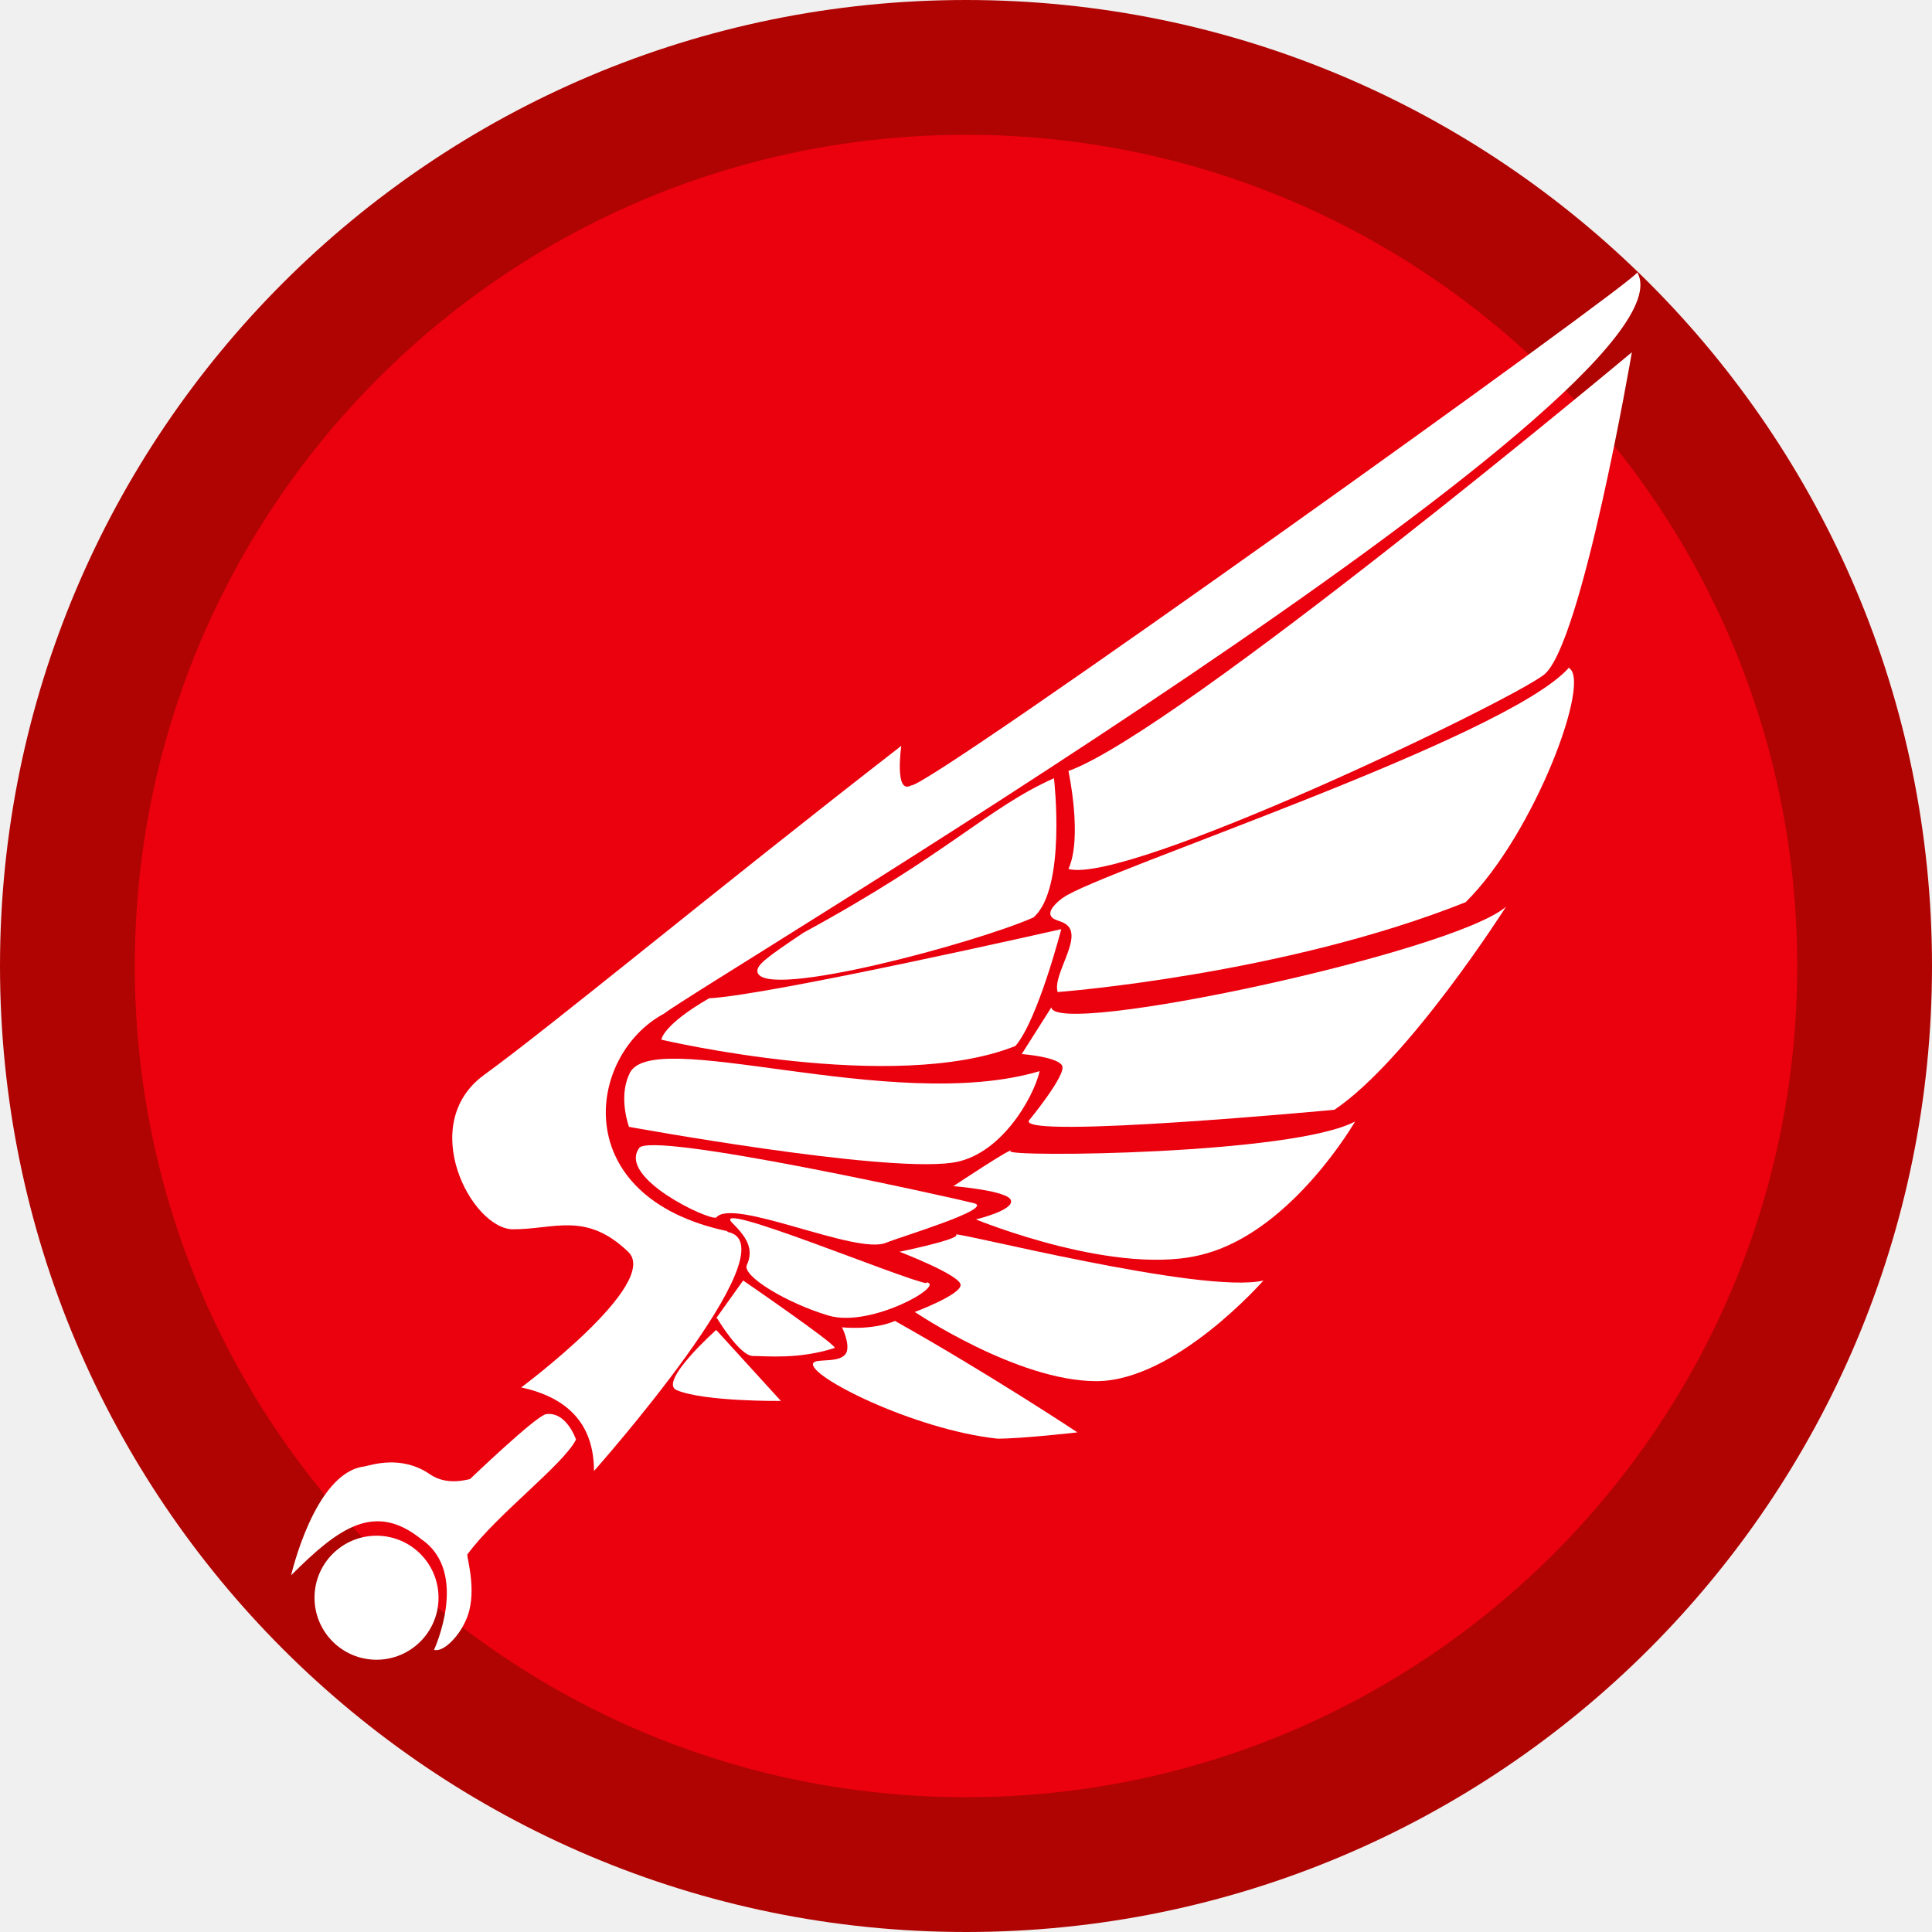
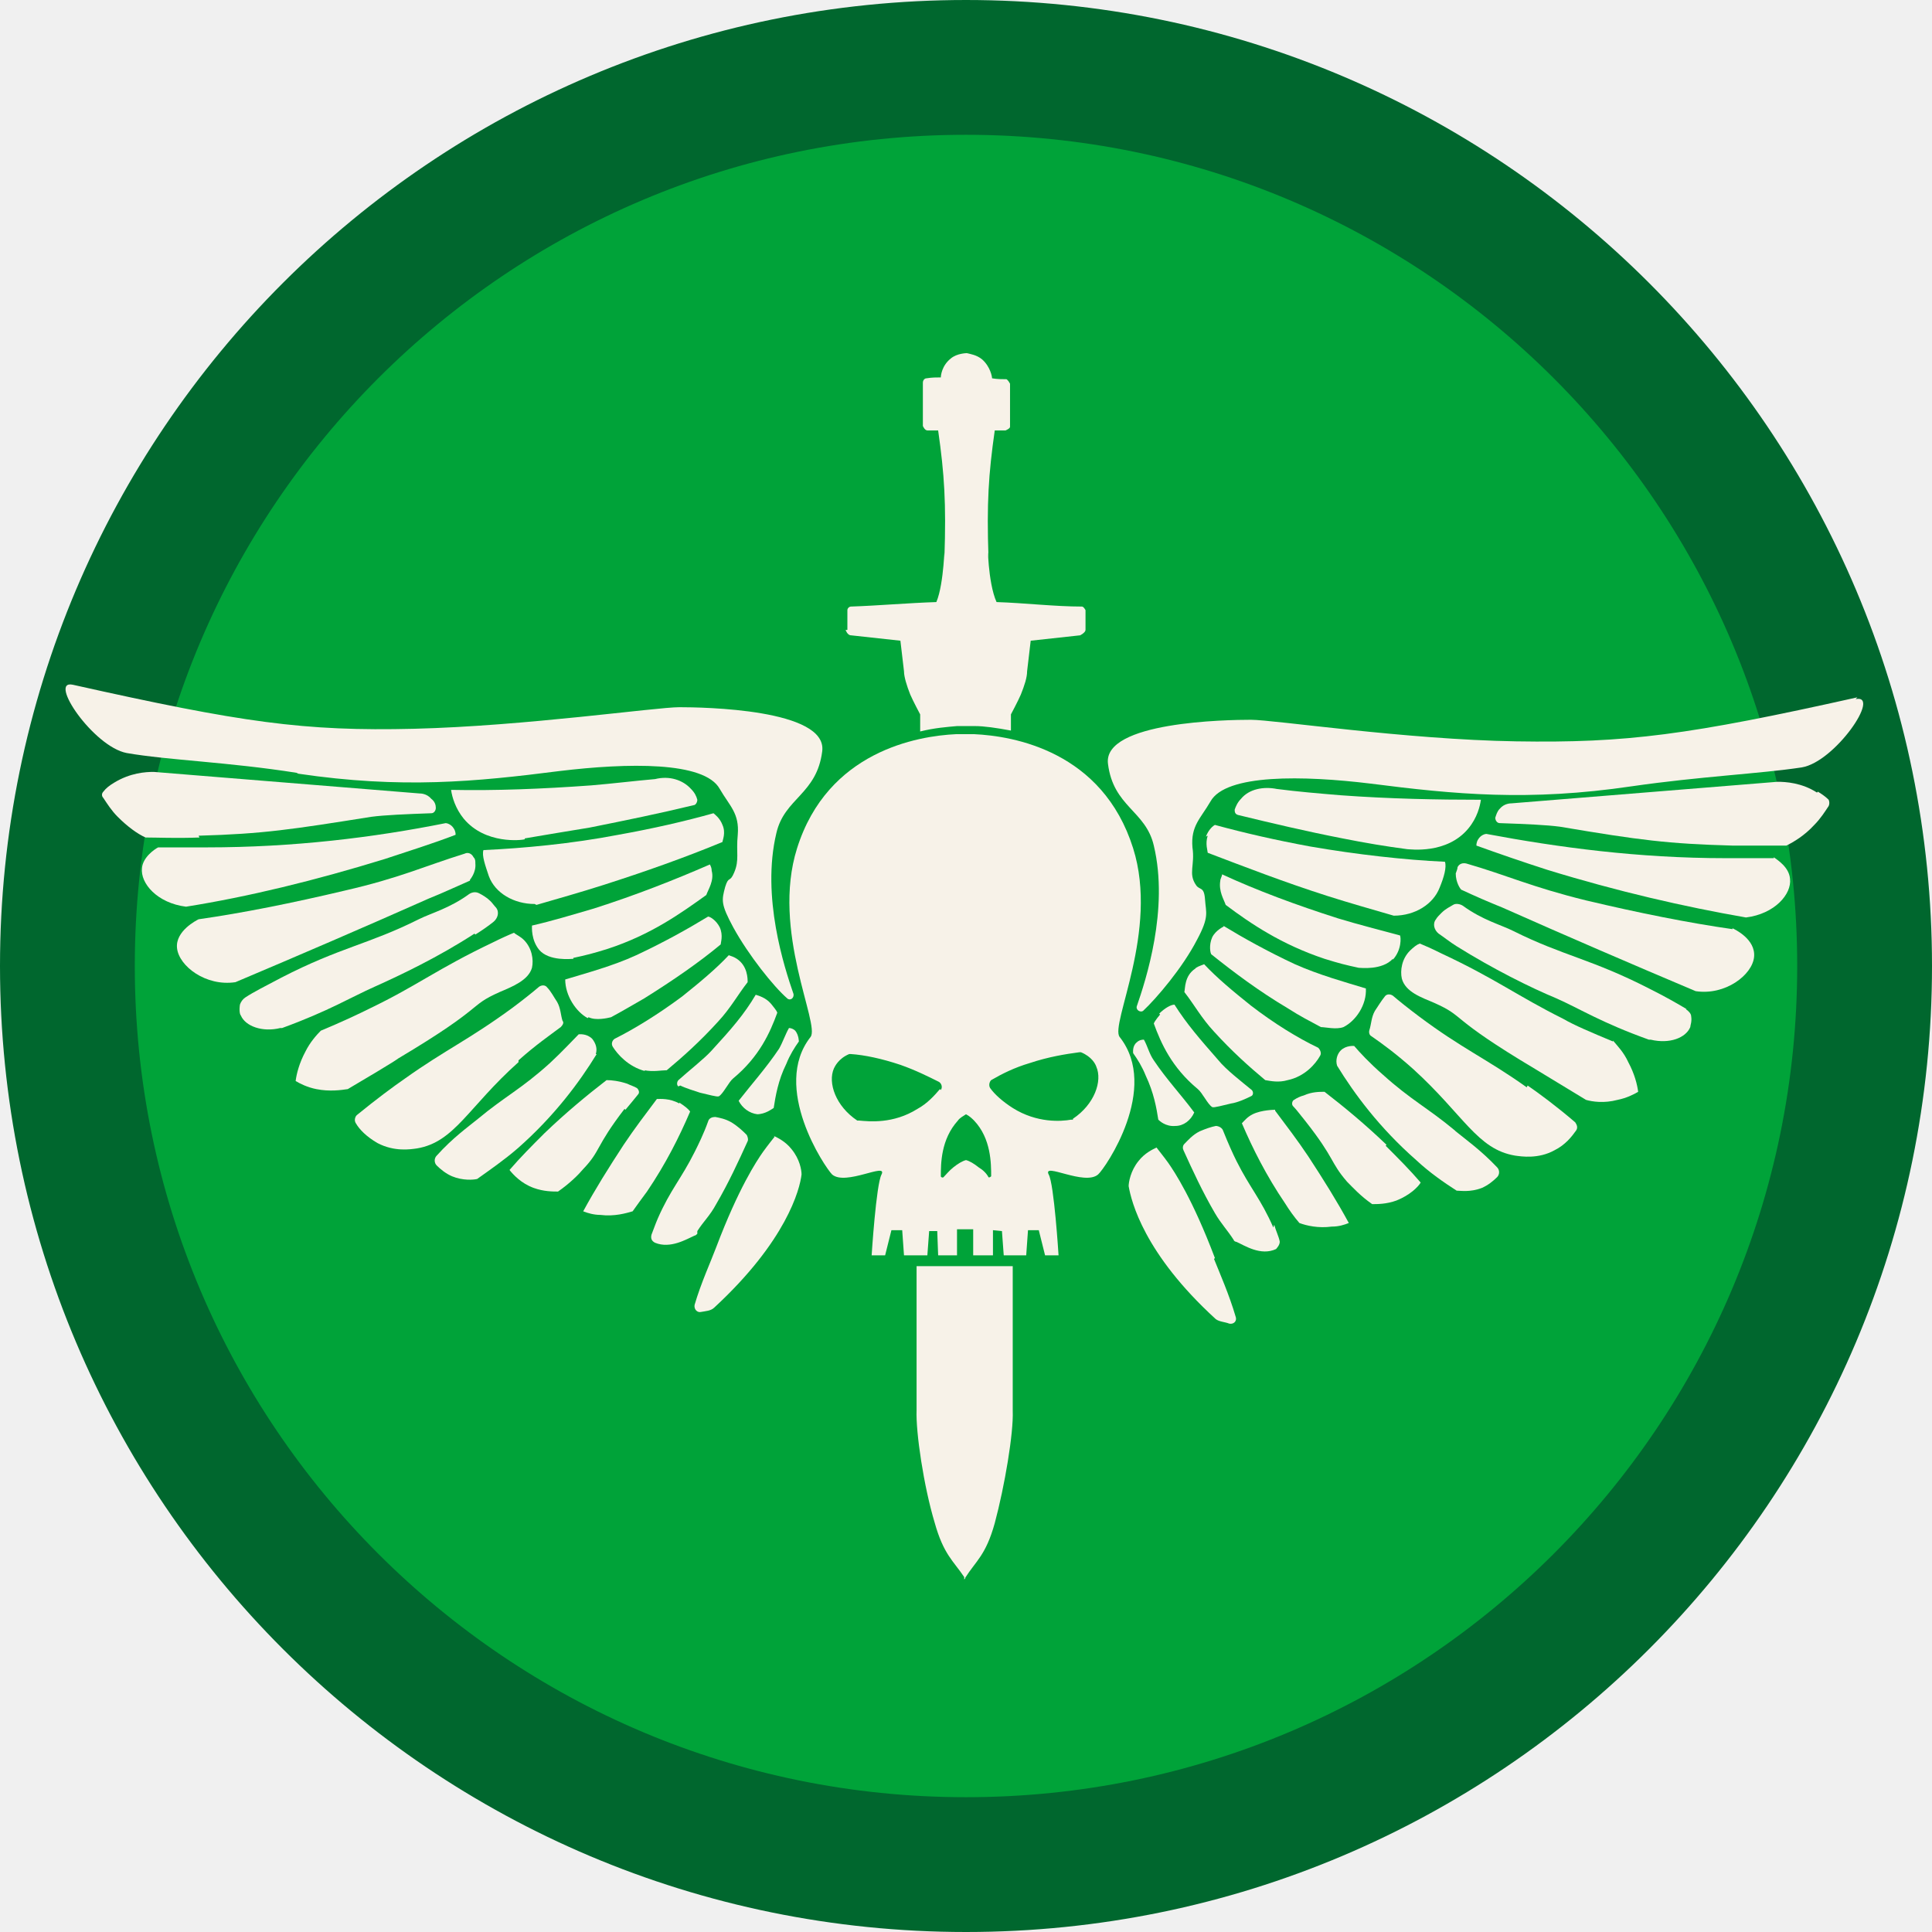
<svg xmlns="http://www.w3.org/2000/svg" id="Layer_1" data-name="Layer 1" viewBox="0 0 21.5 21.5">
  <defs>
    <style>
      .cls-1 {
-         fill: #fff;
+         fill: #f7f2e8;
      }

      .cls-2 {
-         fill: #eb000e;
-         stroke: #af0402;
+         fill: #00a339;
+         stroke: #00672e;
        stroke-width: 1.5px;
      }
    </style>
  </defs>
  <circle class="cls-2" cx="10.75" cy="10.75" r="10" />
-   <g id="g34">
-     <circle id="circle2" class="cls-1" cx="4.19" cy="17.78" r=".69" />
-     <path id="path4" class="cls-1" d="M6.07,15.74c-.12.03-.84.72-.84.72-.05.01-.26.07-.44-.05-.33-.23-.67-.1-.74-.09-.55.07-.81,1.21-.81,1.21.53-.53.93-.82,1.45-.4.54.37.14,1.23.14,1.23.1.03.27-.14.35-.32.14-.29.02-.68.02-.74.32-.44,1.07-1,1.21-1.28,0,0-.11-.33-.35-.28Z" />
-     <path id="path6" class="cls-1" d="M8.09,13.7c-1.78-.38-1.56-1.96-.7-2.42.4-.32,11.57-6.96,10.83-8.25.07.04-7.9,5.75-8.08,5.71-.19.11-.11-.44-.11-.44-2.05,1.59-3.87,3.1-4.64,3.66-.76.55-.14,1.72.32,1.72s.81-.2,1.28.25c.37.35-1.19,1.51-1.19,1.51.51.11.81.4.81.93,0,0,2.23-2.51,1.49-2.66Z" />
-     <path id="path8" class="cls-1" d="M7.53,15.47c.31.13,1.16.12,1.16.12l-.72-.79s-.65.58-.44.67Z" />
-     <path id="path10" class="cls-1" d="M7.98,14.67s.25.42.4.42.51.04.91-.09c0-.05-1.02-.75-1.02-.75l-.3.42Z" />
-     <path id="path12" class="cls-1" d="M10.31,14.28c-.26-.04-2.44-.95-2.16-.67.14.14.25.28.16.47-.05.12.44.42.91.56.47.14,1.31-.34,1.09-.37Z" />
-     <path id="path14" class="cls-1" d="M10.84,13.39c-.19-.05-3.64-.82-3.73-.61-.23.33.77.8.86.77.18-.23,1.56.42,1.89.28.17-.07,1.21-.38.98-.44Z" />
-     <path id="path16" class="cls-1" d="M11.57,11.92c-1.65.49-4.36-.53-4.57.04-.12.26,0,.58,0,.58,0,0,2.79.51,3.59.4.54-.07.91-.72.98-1.02Z" />
-     <path id="path18" class="cls-1" d="M7.89,11.11c-.52.3-.53.46-.53.46,0,0,2.59.61,3.94.07.25-.29.51-1.3.51-1.3,0,0-3.26.74-3.93.77Z" />
-     <path id="path20" class="cls-1" d="M11.73,8.66c-.74.33-1.17.84-2.79,1.72-.4.27-.53.36-.51.44.08.31,2.44-.33,3.07-.61.37-.32.23-1.54.23-1.54Z" />
-     <path id="path22" class="cls-1" d="M9.37,14.77s.09.18.05.28c-.06.13-.34.06-.37.12-.07.14,1.12.74,2.05.84.28,0,.89-.07.89-.07,0,0-.98-.65-2.03-1.24-.26.11-.6.07-.6.07Z" />
-     <path id="path24" class="cls-1" d="M10.64,13.74c.05.05-.63.19-.63.19,0,0,.68.26.68.37s-.51.3-.51.3c0,0,1.14.77,2.02.77s1.86-1.12,1.86-1.12c-.67.16-3.47-.56-3.42-.51Z" />
-     <path id="path26" class="cls-1" d="M11.25,12.81c.05-.07-.64.39-.64.39,0,0,.62.05.64.16.03.11-.39.21-.39.21,0,0,1.6.66,2.56.38.97-.27,1.66-1.47,1.66-1.47-.69.37-3.89.4-3.84.33Z" />
-     <path id="path28" class="cls-1" d="M11.7,11.21l-.33.52s.4.03.45.13-.37.61-.37.61c-.11.21,3.4-.12,3.4-.12.83-.56,1.91-2.26,1.91-2.26-.59.51-5.03,1.46-5.06,1.12Z" />
-     <path id="path30" class="cls-1" d="M17.46,7.43c-.7.79-5.23,2.27-5.63,2.56-.03.02-.16.12-.14.19.02.07.13.06.19.12.16.15-.17.55-.11.74,0,0,2.51-.19,4.54-1,.77-.76,1.42-2.51,1.14-2.61Z" />
-     <path id="path32" class="cls-1" d="M11.89,9.67c.65.18,4.87-1.84,5.29-2.16s.98-3.59.98-3.59c0,0-5.05,4.22-6.27,4.66,0,0,.16.74,0,1.09Z" />
+   <g id="g84">
+     <path id="path2" class="cls-1" d="M3.32,8.61c1.15.17,1.97.09,2.91-.03.75-.09,1.61-.11,1.78.2.11.19.22.27.2.51-.02.2.02.28-.04.42-.05.12-.06.03-.1.16-.04.15-.05.19.09.45.17.31.45.66.6.79.03.03.08,0,.07-.05-.1-.29-.36-1.08-.19-1.79.09-.39.45-.43.51-.91.06-.47-1.33-.49-1.59-.49s-1.72.21-2.95.24-1.92-.07-3.8-.49c-.28-.06.23.69.6.76.46.08,1.13.1,1.89.22h0Z" />
+     <path id="path4" class="cls-1" d="M5.84,9.33c.24-.04.47-.08.72-.12.4-.08.79-.16,1.16-.25.02,0,.04-.03.04-.06-.01-.04-.03-.08-.07-.12-.09-.1-.24-.15-.4-.11-.23.02-.47.05-.71.07-.55.04-1.07.06-1.56.05.01.08.05.21.14.32.24.29.65.24.68.23Z" />
+     <path id="path6" class="cls-1" d="M5.97,10.07c.24-.07.49-.14.74-.22.47-.15.92-.31,1.33-.48,0-.02.04-.1,0-.19-.03-.08-.09-.12-.1-.13-.32.09-.67.17-1.06.24-.52.1-1.06.15-1.5.17-.02.06.02.17.06.29.07.19.28.31.51.31h0Z" />
+     <path id="path8" class="cls-1" d="M6.38,10.66c.14-.03.22-.05.38-.1.49-.16.82-.4,1.1-.6.02-.06.09-.16.06-.27,0-.03-.01-.05-.02-.07-.39.17-.82.34-1.29.49-.24.07-.47.14-.69.19,0,.02-.01.16.08.27.11.13.36.1.38.1h0Z" />
+     <path id="path10" class="cls-1" d="M6.55,11.32c.08.04.21.01.25,0,.13-.07.23-.13.37-.21.32-.2.61-.4.85-.6,0-.02.03-.1-.01-.19-.04-.08-.11-.12-.13-.12-.23.14-.5.29-.8.43-.26.12-.56.2-.79.27,0,.18.12.36.25.43h0Z" />
+     <path id="path12" class="cls-1" d="M7.17,11.91c.1.02.19,0,.25,0,.18-.15.37-.32.57-.54.14-.15.22-.3.33-.44,0-.04,0-.18-.12-.26-.03-.02-.06-.03-.09-.04-.14.15-.32.3-.52.46-.27.2-.53.36-.75.47-.03.02-.04.06-.02.09.05.08.17.22.36.27h0Z" />
+     <path id="path14" class="cls-1" d="M7.57,12.08c.06.03.16.06.22.08.09.02.19.05.21.04.05-.03.11-.16.16-.2.29-.24.41-.51.49-.73-.01-.03-.04-.06-.07-.1-.06-.07-.14-.09-.17-.1-.13.22-.27.38-.49.62-.08.09-.26.23-.37.33-.02.02-.02.06,0,.07h0Z" />
+     <path id="path16" class="cls-1" d="M8.42,12.4c.1,0,.17-.06.19-.07.02-.13.05-.31.14-.49.04-.1.09-.18.14-.25,0,0,0-.07-.04-.12-.02-.02-.05-.03-.07-.03-.04.07-.07.16-.11.23-.14.21-.31.4-.45.58.04.08.12.14.21.15Z" />
+     <path id="path18" class="cls-1" d="M2.21,9.3c.72-.02,1.04-.07,1.92-.21.15-.02.39-.03.67-.04.03,0,.05-.03.05-.06,0-.03-.01-.07-.05-.1-.05-.06-.12-.06-.13-.06-.99-.08-1.98-.16-2.96-.24-.09,0-.26.01-.44.12-.05.03-.09.06-.12.1-.02.02-.02.05,0,.07.04.06.09.14.16.21.11.11.22.19.31.23.13,0,.34.01.6,0Z" />
+     <path id="path20" class="cls-1" d="M4.28,9.56c.27-.09.53-.17.79-.27,0-.01,0-.04-.02-.07-.03-.05-.08-.06-.09-.06-.8.16-1.69.27-2.66.27-.18,0-.36,0-.54,0-.04.02-.17.11-.18.23-.02.17.17.39.49.43.69-.11,1.43-.29,2.21-.53h0Z" />
+     <path id="path22" class="cls-1" d="M5.23,9.79s.07-.08.06-.18c0-.03,0-.05-.02-.07-.02-.04-.06-.06-.1-.04-.45.14-.72.27-1.33.41-.59.14-1.14.25-1.63.32-.02.01-.26.13-.24.32.02.2.32.43.65.38.71-.3,1.43-.61,2.15-.93.15-.06.3-.13.46-.2h0Z" />
+     <path id="path24" class="cls-1" d="M5.29,10.4c.08-.05.15-.1.2-.14.05-.04.07-.11.03-.16-.02-.02-.04-.05-.06-.07-.04-.04-.09-.07-.13-.09-.04-.02-.08-.01-.11.01-.22.16-.42.21-.56.28-.56.28-.87.31-1.53.65-.17.09-.31.16-.4.22-.03.02-.05.05-.06.08-.01.07,0,.11.01.12.05.12.24.19.44.14,0,0,.01,0,.02,0,.52-.19.76-.34,1.03-.46.29-.13.71-.33,1.11-.59h0Z" />
+     <path id="path26" class="cls-1" d="M5.56,11.04c.14-.06.32-.13.36-.27.02-.09,0-.22-.09-.31-.04-.04-.09-.06-.11-.08-.05.02-.14.06-.24.11-.61.29-.84.48-1.36.73-.12.06-.31.15-.55.25-.05.05-.12.13-.17.23-.07.13-.1.25-.11.33.05.03.13.07.23.09.15.03.28.01.35,0,.56-.33.56-.34.56-.34.99-.59.77-.58,1.13-.74Z" />
+     <path id="path28" class="cls-1" d="M5.77,11.8c.19-.17.35-.28.47-.37.02-.02.04-.05.02-.07-.02-.06-.02-.14-.06-.21-.04-.06-.07-.12-.11-.16-.02-.03-.06-.03-.09-.01-.07.06-.17.14-.29.23-.49.36-.75.47-1.2.79-.13.09-.32.23-.54.41-.02.02-.03.06-.01.09.04.07.12.15.24.22.19.1.37.07.44.06.42-.07.57-.46,1.13-.96h0Z" />
+     <path id="path30" class="cls-1" d="M6.63,11.73c.02-.06,0-.12-.04-.17-.06-.06-.14-.05-.15-.05-.07.07-.18.19-.32.32-.32.29-.5.37-.8.62-.11.09-.28.21-.46.41-.03.03-.03.08,0,.11.04.04.1.09.17.12.12.05.24.04.28.03.14-.1.3-.21.45-.34.41-.36.69-.74.88-1.05h0Z" />
+     <path id="path32" class="cls-1" d="M6.96,12.35c.05-.06.1-.12.14-.17.02-.02.01-.05-.01-.07-.03-.02-.07-.03-.11-.05-.09-.03-.17-.04-.23-.04-.22.17-.45.36-.69.59-.14.14-.27.27-.39.41.04.05.13.15.27.2.11.04.21.04.27.04.13-.09.23-.19.28-.25.2-.21.13-.24.46-.67Z" />
+     <path id="path34" class="cls-1" d="M7.56,12.28c-.11-.06-.21-.05-.25-.05-.12.16-.25.33-.37.51-.17.26-.32.5-.45.74.05.02.12.04.19.04.16.02.29-.02.36-.04.05-.07.1-.14.16-.22.21-.31.36-.61.48-.89-.02-.03-.06-.06-.12-.1Z" />
+     <path id="path36" class="cls-1" d="M7.76,13.7c.07-.11.14-.17.21-.3.14-.24.25-.48.35-.7.01-.02,0-.05-.01-.07-.04-.04-.09-.09-.17-.14-.07-.04-.13-.05-.18-.06-.03,0-.07.01-.08.05-.05.14-.11.26-.15.34-.15.3-.27.42-.41.74-.03.07-.05.13-.07.18-.01.04,0,.07.04.09h0c.17.07.35-.04.44-.08.01,0,.02-.01.03-.02h0Z" />
+     <path id="path38" class="cls-1" d="M8.62,12.65s-.08.1-.13.17c-.07.1-.27.4-.52,1.06-.06.16-.17.4-.24.64-.01.05.03.09.07.08.05-.01.11-.01.15-.05.8-.74.95-1.31.97-1.48,0-.05-.02-.17-.11-.28-.07-.09-.16-.13-.2-.15h0Z" />
+     <path id="path40" class="cls-1" d="M20.67,7.76c-1.88.42-2.57.51-3.8.49s-2.69-.24-2.95-.24-1.65.02-1.59.49c.06.48.42.52.51.91.17.71-.09,1.5-.19,1.79-.01.04.04.07.07.05.15-.14.44-.48.6-.79.14-.26.1-.3.09-.45-.01-.15-.06-.1-.1-.16-.09-.13-.01-.22-.04-.42-.02-.24.09-.32.2-.51.17-.31,1.04-.29,1.78-.2.94.12,1.76.2,2.91.03.76-.11,1.43-.14,1.89-.21.37-.06.89-.82.6-.76h0Z" />
+     <path id="path42" class="cls-1" d="M14.94,9.33c.25.05.49.09.72.12.03,0,.44.06.68-.23.1-.12.13-.25.14-.32-.49,0-1.01-.01-1.56-.05-.24-.02-.48-.04-.71-.07-.15-.03-.31,0-.4.11-.04.04-.06.09-.07.12,0,.02,0,.05.04.06.37.09.75.18,1.16.26Z" />
+     <path id="path44" class="cls-1" d="M13.44,9.3c-.03.09,0,.17,0,.19.42.16.86.33,1.33.48.25.08.5.15.74.22.24,0,.44-.13.51-.31.05-.12.08-.23.06-.29-.44-.02-.98-.08-1.5-.17-.38-.07-.73-.15-1.06-.24-.02.01-.07.05-.1.13h0Z" />
+     <path id="path46" class="cls-1" d="M15.5,10.68c.1-.11.09-.25.08-.27-.22-.06-.46-.12-.69-.19-.47-.15-.9-.31-1.29-.49,0,.02-.02.05-.02.07-.02.12.04.21.06.27.28.21.62.44,1.1.6.16.05.24.07.38.1.02,0,.26.03.38-.1h0Z" />
+     <path id="path48" class="cls-1" d="M13.62,10.31s-.09.04-.13.12c-.04.09-.02.18-.01.19.25.2.53.41.85.6.14.09.24.14.37.21.05,0,.17.03.25,0,.14-.07.26-.25.25-.43-.23-.07-.52-.15-.79-.27-.3-.14-.57-.29-.8-.43h0Z" />
+     <path id="path50" class="cls-1" d="M13.3,10.78c-.12.08-.11.22-.12.26.11.14.19.29.33.44.2.22.39.39.57.54.06.01.15.03.25,0,.19-.04.31-.18.36-.27.02-.03,0-.07-.02-.09-.23-.11-.49-.27-.75-.47-.2-.16-.38-.31-.52-.46-.02.01-.06.02-.09.04h0Z" />
+     <path id="path52" class="cls-1" d="M12.91,11.29s-.06.07-.07.1c.08.22.2.49.49.73.05.04.11.17.16.2.02.01.12-.02.21-.04.07-.01.16-.05.22-.08.03-.01.03-.05.01-.07-.11-.09-.29-.23-.37-.33-.21-.24-.35-.4-.49-.62-.04,0-.11.04-.17.1Z" />
+     <path id="path54" class="cls-1" d="M12.72,11.57s-.04,0-.07.03c-.05.04-.04.11-.04.12.05.07.1.15.14.25.09.19.12.36.14.49.01.01.08.08.19.07.09,0,.17-.06.21-.15-.14-.19-.31-.37-.45-.58-.05-.07-.07-.16-.11-.23Z" />
+     <path id="path56" class="cls-1" d="M20.22,8.82c-.17-.11-.35-.12-.44-.12-.99.08-1.98.16-2.96.24-.01,0-.08,0-.13.06-.03.03-.04.07-.05.1,0,.03.02.06.05.06.29.01.52.02.67.04.89.15,1.2.19,1.92.21.26,0,.47,0,.6,0,.08-.04.2-.11.31-.23.07-.07.12-.15.16-.21.01-.02.01-.05,0-.07-.03-.03-.07-.06-.12-.09h0Z" />
+     <path id="path58" class="cls-1" d="M19.74,9.55c-.17,0-.35,0-.54,0-.97,0-1.86-.12-2.66-.27-.01,0-.06.01-.09.06-.02.03-.02.06-.02.07.25.09.51.18.79.27.78.24,1.52.41,2.21.53.32-.04.51-.26.49-.43-.01-.13-.14-.21-.18-.24Z" />
+     <path id="path60" class="cls-1" d="M19.28,10.34c-.49-.07-1.04-.18-1.63-.32-.61-.15-.88-.28-1.33-.41-.04-.01-.08,0-.1.04,0,.02-.01.04-.02.07,0,.1.05.17.06.18.15.07.31.14.46.2.72.32,1.44.63,2.15.93.33.05.63-.18.65-.38.02-.2-.22-.31-.24-.32h0Z" />
+     <path id="path62" class="cls-1" d="M18.77,11.23c-.1-.06-.24-.14-.4-.22-.66-.34-.97-.37-1.53-.65-.14-.07-.34-.12-.56-.28-.03-.02-.08-.03-.11-.01s-.08.04-.13.09c-.02.02-.05.05-.06.07-.04.05-.02.12.03.16.06.04.12.09.2.14.4.25.82.46,1.11.58.27.12.5.27,1.03.46,0,0,.01,0,.02,0,.21.05.39-.02.44-.14,0-.02.02-.06.01-.12,0-.03-.03-.06-.06-.08h0Z" />
+     <path id="path64" class="cls-1" d="M17.95,11.59c-.24-.1-.43-.18-.55-.25-.52-.26-.76-.45-1.36-.73-.1-.05-.19-.09-.24-.11-.03.01-.07.04-.11.08-.09.09-.11.22-.09.31.04.15.22.21.36.27.36.16.14.15,1.13.74,0,0,0,0,.56.34.07.02.2.04.35,0,.1-.02.18-.06.23-.09-.01-.08-.04-.2-.11-.33-.05-.11-.12-.18-.17-.24h0Z" />
+     <path id="path66" class="cls-1" d="M16.99,12.1c-.45-.32-.72-.43-1.2-.79-.12-.09-.22-.17-.29-.23-.03-.02-.07-.02-.09.01-.04.05-.07.1-.11.16-.04.07-.04.15-.06.21-.01.03,0,.06.02.07.13.09.28.2.47.37.56.51.71.89,1.13.96.07.01.26.04.44-.06.12-.06.19-.15.24-.22.02-.03.01-.06-.01-.09-.21-.18-.4-.32-.53-.41h0Z" />
+     <path id="path68" class="cls-1" d="M16.19,12.58c-.3-.25-.49-.34-.8-.62-.15-.13-.26-.25-.32-.32,0,0-.09-.01-.15.05-.04.04-.06.11-.04.17.19.31.47.69.88,1.05.15.14.31.25.45.34.04,0,.15.02.28-.03.07-.03.13-.08.17-.12.03-.03.03-.08,0-.11-.18-.19-.35-.31-.46-.4h0Z" />
+     <path id="path70" class="cls-1" d="M15.43,12.74c-.24-.23-.47-.42-.69-.59-.06,0-.14,0-.23.04-.04.01-.08.03-.11.05-.02.01-.03.05-.01.07.04.04.09.11.14.17.33.42.27.45.46.67.06.06.15.16.28.25.06,0,.16,0,.27-.04.15-.06.24-.15.27-.2-.12-.14-.25-.27-.39-.41h0Z" />
+     <path id="path72" class="cls-1" d="M14.19,12.35s-.15,0-.25.05c-.06.03-.09.07-.12.1.12.28.27.58.48.89.05.08.1.15.16.22.08.03.21.06.36.04.08,0,.14-.02.19-.04-.13-.24-.28-.48-.45-.74-.12-.18-.25-.35-.37-.51Z" />
+     <path id="path74" class="cls-1" d="M14.17,13.66c-.14-.32-.26-.44-.41-.74-.04-.08-.09-.19-.15-.34-.01-.03-.05-.05-.08-.05-.05.01-.11.03-.18.06-.08.04-.13.1-.17.14-.02.02-.02.05-.01.07.1.22.21.46.35.7.07.12.14.19.21.3,0,.01.02.02.03.02.09.04.27.16.44.08h0s.05-.05.04-.09c-.01-.05-.04-.11-.06-.18h0Z" />
+     <path id="path76" class="cls-1" d="M13.52,14c-.25-.66-.45-.96-.52-1.06-.05-.07-.1-.13-.13-.17-.04.02-.13.06-.2.15-.09.11-.11.24-.11.28.03.17.17.75.97,1.48.04.03.1.03.15.05.05.01.09-.03.07-.08-.07-.24-.18-.49-.24-.64h0Z" />
+     <path id="path78" class="cls-1" d="M9.41,7.01s.02.06.06.06l.55.06.04.34c0,.06.03.16.07.26.03.07.11.22.11.22v.19c.16-.04.3-.05.41-.06,0,0,.04,0,.1,0h0c.06,0,.1,0,.1,0,.1,0,.24.02.4.05v-.18s.08-.15.11-.22c.04-.1.07-.19.07-.26l.04-.34.55-.06s.06-.03.06-.06v-.22s-.02-.04-.04-.04c-.3,0-.64-.04-.95-.05-.1-.22-.1-.7-.09-.5-.02-.6,0-.92.07-1.41h.12s.05-.02.05-.04v-.48s-.02-.04-.04-.05c-.05,0-.1,0-.16-.01,0-.02-.02-.13-.11-.21-.06-.05-.13-.06-.17-.07h0s-.11,0-.18.06c-.1.08-.11.19-.11.21-.05,0-.1,0-.16.01-.02,0-.04.02-.04.05v.48s.02.05.05.05h.12c.07.49.09.81.07,1.41,0-.2,0,.29-.09.5-.31.01-.65.04-.95.05-.02,0-.04.02-.04.04v.22h0Z" />
+     <path id="path80" class="cls-1" d="M11.27,14.09h-1.07v1.6c-.01.25.08.85.2,1.25.1.36.21.43.33.61v.03s0-.01.01-.01c0,0,0,0,0,.01v-.02c.12-.19.23-.25.33-.61.11-.41.21-1,.2-1.25v-1.61Z" />
+     <path id="path82" class="cls-1" d="M12.46,11.54c-.11-.14.44-1.18.15-2.1-.34-1.08-1.33-1.25-1.77-1.27,0,0-.04,0-.1,0h0c-.06,0-.1,0-.1,0-.43.02-1.43.19-1.77,1.27-.29.92.26,1.96.15,2.1-.44.56.16,1.45.24,1.53.15.13.62-.14.55,0-.06.11-.11.9-.11.9h.15l.07-.28h.12s.02.28.02.28h.26l.02-.27h.09s.01.27.01.27h.21v-.29h.18v.29h.22v-.28s.1.01.1.01l.02.27h.25l.02-.28h.12s.07.28.07.28h.15s-.05-.8-.11-.9c-.07-.14.4.13.55,0,.08-.07.69-.96.24-1.53ZM10.46,12.12c-.06.07-.14.16-.25.22-.27.17-.54.14-.65.13,0,0-.01,0-.02,0-.24-.16-.33-.42-.26-.58.01-.02.05-.11.17-.16,0,0,.01,0,.02,0,.15.01.34.05.55.12.17.06.31.13.43.19.03.02.04.06.02.09ZM11.03,13.09s-.02.02-.03.01c-.02-.04-.06-.08-.11-.11-.05-.04-.1-.07-.14-.08-.04.01-.09.04-.14.08-.05.04-.08.08-.11.11-.01.01-.03,0-.03-.01,0-.14,0-.41.19-.62.02-.03.06-.05.09-.07.04.02.07.05.09.07.19.2.19.48.19.62h0ZM11.94,12.46s-.01,0-.02,0c-.11.02-.38.04-.65-.13-.11-.07-.2-.15-.25-.22-.02-.03-.01-.07.01-.09.12-.07.26-.14.43-.19.21-.07.4-.1.55-.12,0,0,.01,0,.02,0,.12.05.16.13.17.16.07.16-.02.42-.26.58h0Z" />
  </g>
</svg>
